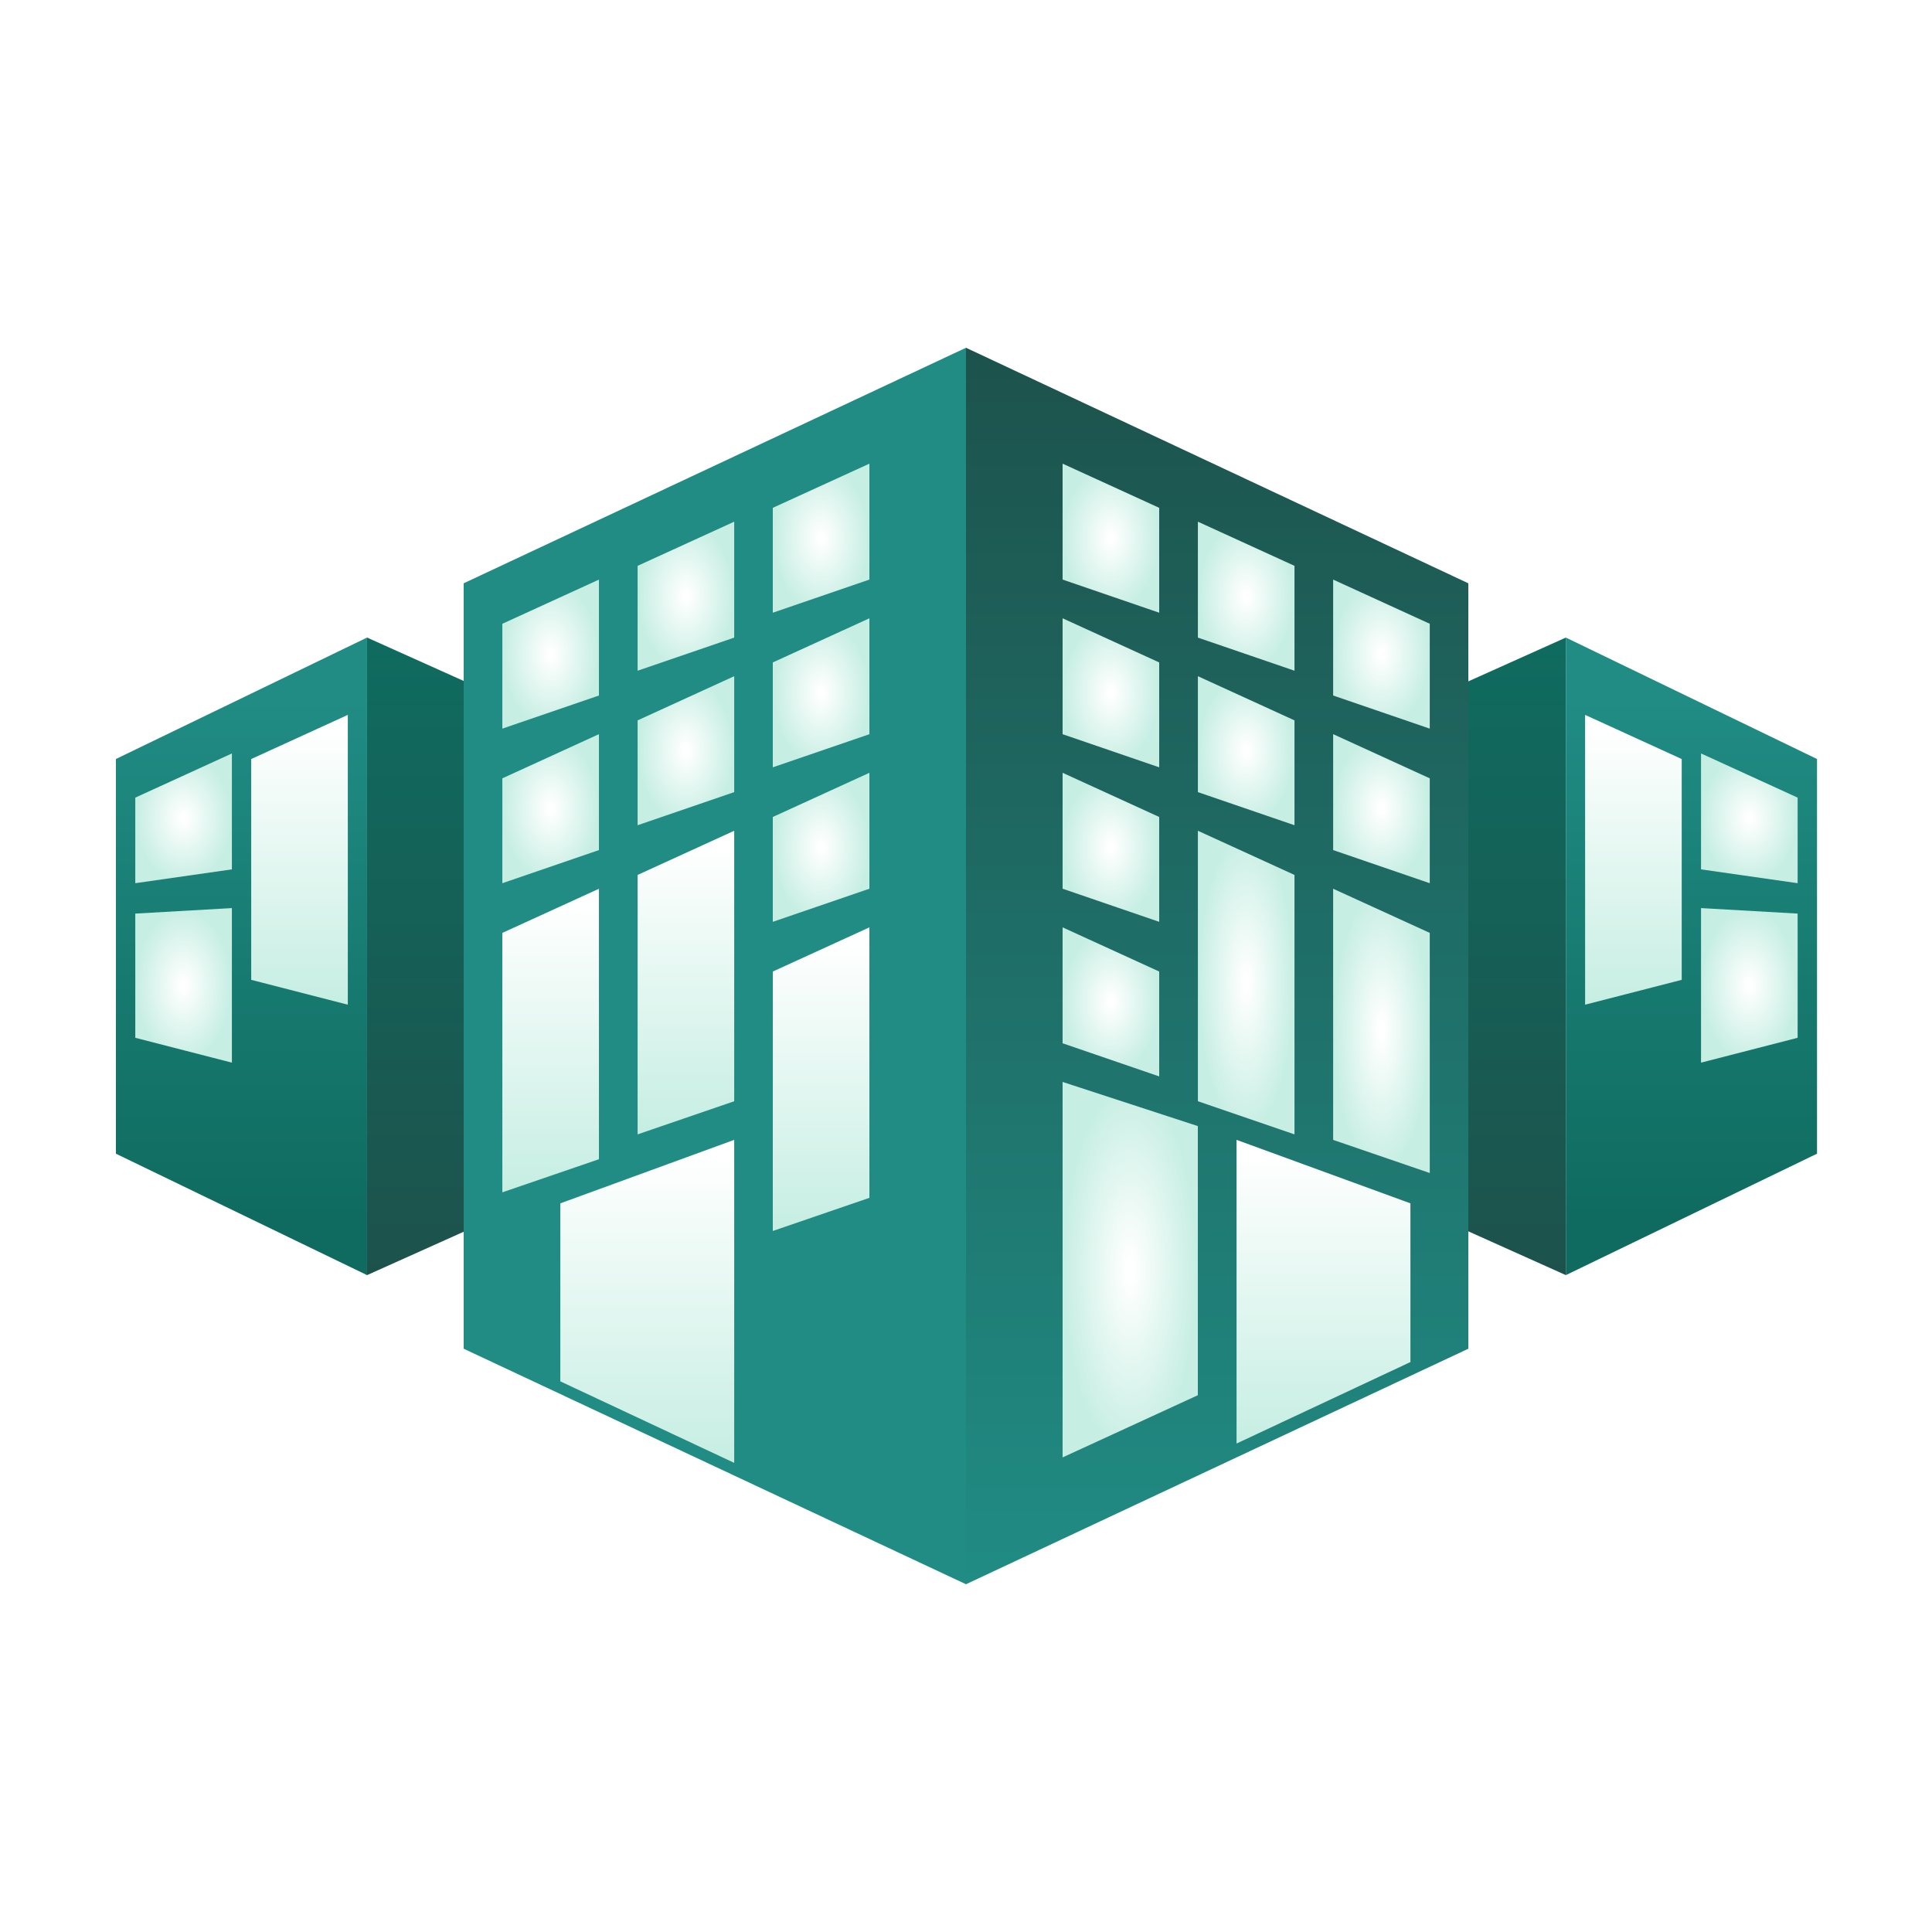
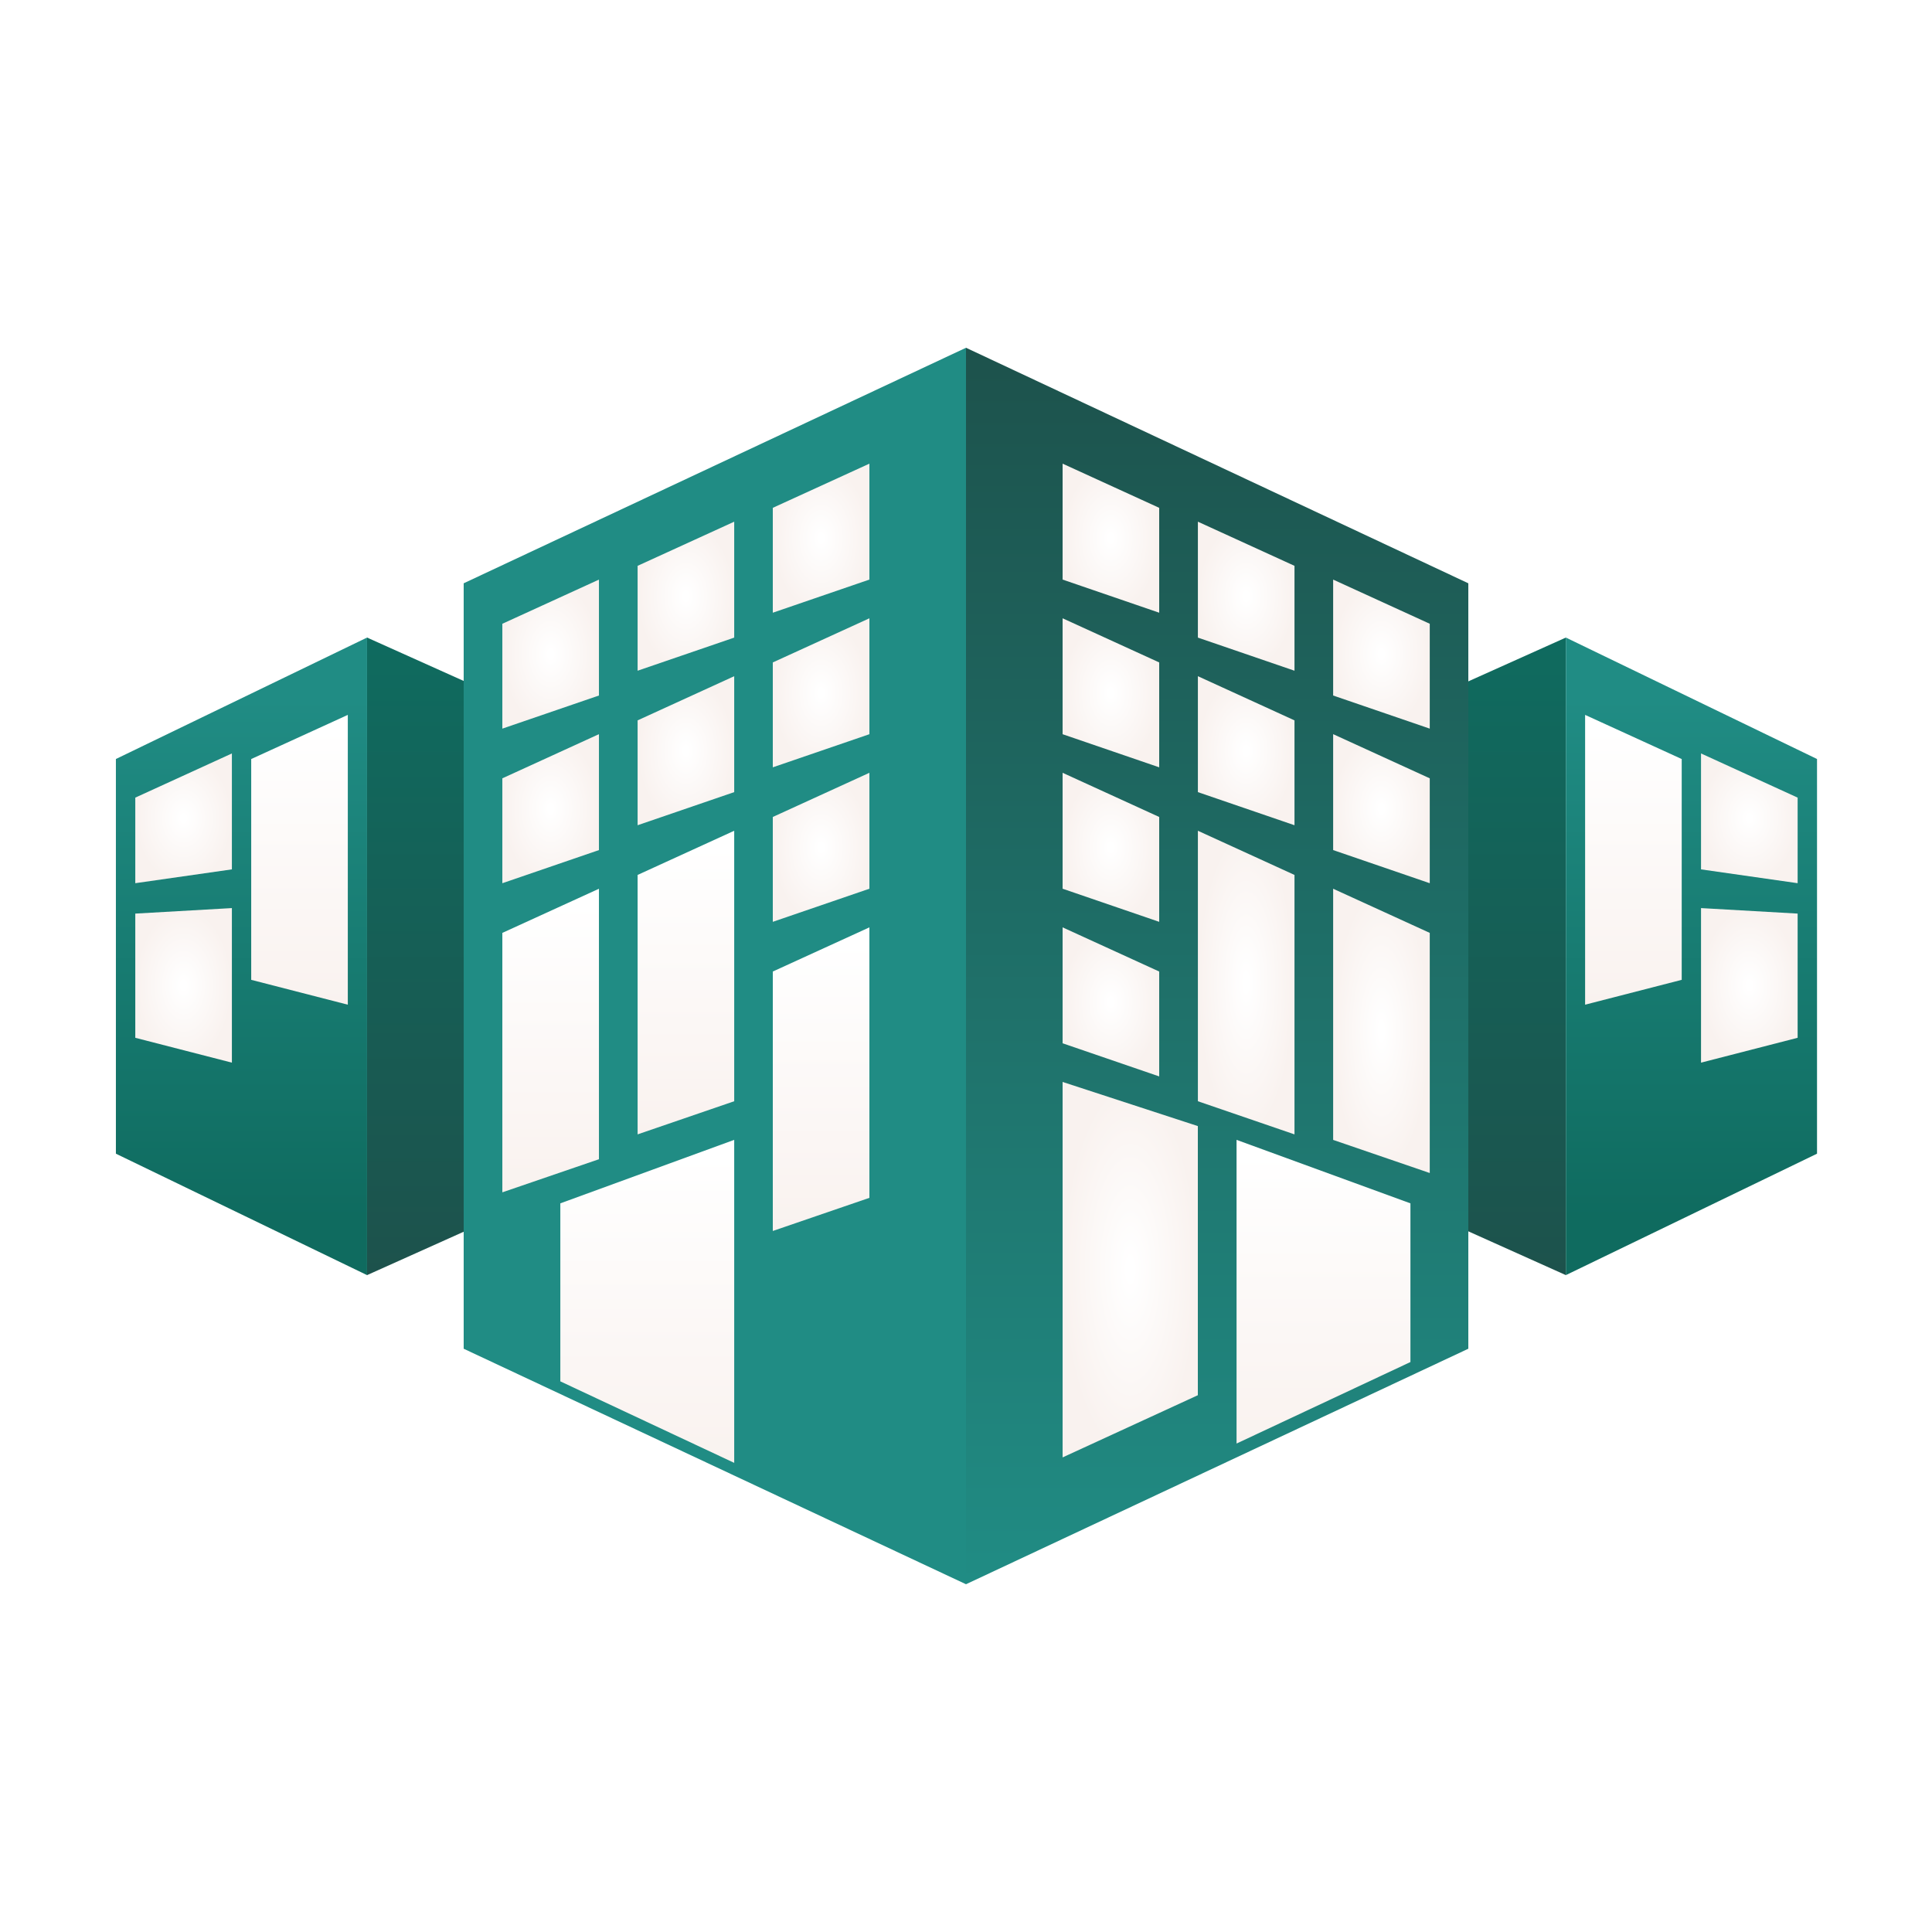
<svg xmlns="http://www.w3.org/2000/svg" width="80" height="80" viewBox="0 0 80 80" fill="none">
  <path d="M15.199 26.4L26.399 31.429V47.772L15.199 52.8V26.4Z" fill="url(#paint0_linear_1999_65022)" />
  <path d="M15.199 26.4L4.799 31.429V47.772L15.199 52.8V26.4Z" fill="url(#paint1_linear_1999_65022)" />
  <path d="M9.602 31.199L5.602 33.028V36.571L9.602 35.999V31.199Z" fill="url(#paint2_radial_1999_65022)" />
  <path d="M9.602 37.602L5.602 37.83V42.973L9.602 44.002V37.602Z" fill="url(#paint3_radial_1999_65022)" />
  <path d="M14.402 29.602L10.402 31.43V40.573L14.402 41.602V29.602Z" fill="url(#paint4_linear_1999_65022)" />
  <path d="M64.839 26.4L53.639 31.429V47.772L64.839 52.8V26.4Z" fill="url(#paint5_linear_1999_65022)" />
  <path d="M64.839 26.4L75.239 31.429V47.772L64.839 52.8V26.4Z" fill="url(#paint6_linear_1999_65022)" />
  <path d="M70.436 31.199L74.436 33.028V36.571L70.436 35.999V31.199Z" fill="url(#paint7_radial_1999_65022)" />
  <path d="M70.436 37.602L74.436 37.83V42.973L70.436 44.002V37.602Z" fill="url(#paint8_radial_1999_65022)" />
  <path d="M65.636 29.602L69.636 31.43V40.573L65.636 41.602V29.602Z" fill="url(#paint9_linear_1999_65022)" />
  <path d="M40 14.4L60.8 24.153V55.848L40 65.6V14.4Z" fill="url(#paint10_linear_1999_65022)" />
  <path d="M40 14.4L19.2 24.153V55.848L40 65.6V14.4Z" fill="#208C84" />
  <path d="M36 19.199L32 21.028V25.371L36 23.999V19.199Z" fill="url(#paint11_radial_1999_65022)" />
  <path d="M30.402 21.602L26.402 23.43V27.773L30.402 26.402V21.602Z" fill="url(#paint12_radial_1999_65022)" />
  <path d="M24.801 24L20.801 25.829V30.171L24.801 28.8V24Z" fill="url(#paint13_radial_1999_65022)" />
  <path d="M36 25.602L32 27.43V31.773L36 30.402V25.602Z" fill="url(#paint14_radial_1999_65022)" />
  <path d="M30.402 28L26.402 29.829V34.171L30.402 32.8V28Z" fill="url(#paint15_radial_1999_65022)" />
  <path d="M30.402 47.199L23.202 49.828V57.199L30.402 60.574V47.199Z" fill="url(#paint16_linear_1999_65022)" />
  <path d="M24.801 30.4L20.801 32.229V36.572L24.801 35.2V30.4Z" fill="url(#paint17_radial_1999_65022)" />
  <path d="M36 32L32 33.829V38.171L36 36.8V32Z" fill="url(#paint18_radial_1999_65022)" />
  <path d="M36 38.4L32 40.229V50.972L36 49.6V38.4Z" fill="url(#paint19_linear_1999_65022)" />
  <path d="M30.402 34.4L26.402 36.229V46.972L30.402 45.6V34.4Z" fill="url(#paint20_linear_1999_65022)" />
  <path d="M24.801 36.801L20.801 38.629V49.372L24.801 48.001V36.801Z" fill="url(#paint21_linear_1999_65022)" />
  <path d="M44 19.199L48 21.028V25.371L44 23.999V19.199Z" fill="url(#paint22_radial_1999_65022)" />
  <path d="M49.602 21.602L53.602 23.43V27.773L49.602 26.402V21.602Z" fill="url(#paint23_radial_1999_65022)" />
  <path d="M55.203 24L59.203 25.829V30.171L55.203 28.8V24Z" fill="url(#paint24_radial_1999_65022)" />
  <path d="M44 25.602L48 27.43V31.773L44 30.402V25.602Z" fill="url(#paint25_radial_1999_65022)" />
  <path d="M49.602 28L53.602 29.829V34.171L49.602 32.8V28Z" fill="url(#paint26_radial_1999_65022)" />
  <path d="M51.203 47.199L58.403 49.828V56.399L51.203 59.774V47.199Z" fill="url(#paint27_linear_1999_65022)" />
  <path d="M44 44.801L49.6 46.629V57.773L44 60.348V44.801Z" fill="url(#paint28_radial_1999_65022)" />
  <path d="M55.203 30.4L59.203 32.229V36.572L55.203 35.2V30.4Z" fill="url(#paint29_radial_1999_65022)" />
  <path d="M44 32L48 33.829V38.171L44 36.8V32Z" fill="url(#paint30_radial_1999_65022)" />
  <path d="M44 38.4L48 40.229V44.572L44 43.2V38.4Z" fill="url(#paint31_radial_1999_65022)" />
  <path d="M49.602 34.4L53.602 36.229V46.972L49.602 45.6V34.4Z" fill="url(#paint32_radial_1999_65022)" />
  <path d="M55.203 36.801L59.203 38.629V48.572L55.203 47.201V36.801Z" fill="url(#paint33_radial_1999_65022)" />
  <defs>
    <linearGradient id="paint0_linear_1999_65022" x1="20.799" y1="26.4" x2="20.799" y2="52.8" gradientUnits="userSpaceOnUse">
      <stop stop-color="#0F6B5F" />
      <stop offset="1" stop-color="#1D524C" />
    </linearGradient>
    <linearGradient id="paint1_linear_1999_65022" x1="9.999" y1="26.4" x2="9.999" y2="52.8" gradientUnits="userSpaceOnUse">
      <stop offset="0.095" stop-color="#208C84" />
      <stop offset="0.911" stop-color="#0F6B5F" />
    </linearGradient>
    <radialGradient id="paint2_radial_1999_65022" cx="0" cy="0" r="1" gradientUnits="userSpaceOnUse" gradientTransform="translate(7.60156 33.8849) rotate(90) scale(2.68571 2)">
      <stop offset="0.047" stop-color="white" />
-       <stop offset="1" stop-color="#C6EEE2" />
+       <stop offset="1" stop-color="#f9f2ef" />
    </radialGradient>
    <radialGradient id="paint3_radial_1999_65022" cx="0" cy="0" r="1" gradientUnits="userSpaceOnUse" gradientTransform="translate(7.60156 40.8016) rotate(90) scale(3.2 2)">
      <stop offset="0.047" stop-color="white" />
-       <stop offset="1" stop-color="#C6EEE2" />
+       <stop offset="1" stop-color="#f9f2ef" />
    </radialGradient>
    <linearGradient id="paint4_linear_1999_65022" x1="12.402" y1="29.602" x2="12.402" y2="41.602" gradientUnits="userSpaceOnUse">
      <stop offset="0.047" stop-color="white" />
-       <stop offset="1" stop-color="#C6EEE2" />
+       <stop offset="1" stop-color="#f9f2ef" />
    </linearGradient>
    <linearGradient id="paint5_linear_1999_65022" x1="59.239" y1="26.4" x2="59.239" y2="52.8" gradientUnits="userSpaceOnUse">
      <stop stop-color="#0F6B5F" />
      <stop offset="1" stop-color="#1D524C" />
    </linearGradient>
    <linearGradient id="paint6_linear_1999_65022" x1="70.039" y1="26.4" x2="70.039" y2="52.8" gradientUnits="userSpaceOnUse">
      <stop offset="0.095" stop-color="#208C84" />
      <stop offset="0.911" stop-color="#0F6B5F" />
    </linearGradient>
    <radialGradient id="paint7_radial_1999_65022" cx="0" cy="0" r="1" gradientUnits="userSpaceOnUse" gradientTransform="translate(72.4365 33.8849) rotate(90) scale(2.68571 2)">
      <stop offset="0.047" stop-color="white" />
-       <stop offset="1" stop-color="#C6EEE2" />
+       <stop offset="1" stop-color="#f9f2ef" />
    </radialGradient>
    <radialGradient id="paint8_radial_1999_65022" cx="0" cy="0" r="1" gradientUnits="userSpaceOnUse" gradientTransform="translate(72.4365 40.8016) rotate(90) scale(3.2 2)">
      <stop offset="0.047" stop-color="white" />
-       <stop offset="1" stop-color="#C6EEE2" />
+       <stop offset="1" stop-color="#f9f2ef" />
    </radialGradient>
    <linearGradient id="paint9_linear_1999_65022" x1="67.636" y1="29.602" x2="67.636" y2="41.602" gradientUnits="userSpaceOnUse">
      <stop offset="0.047" stop-color="white" />
-       <stop offset="1" stop-color="#C6EEE2" />
+       <stop offset="1" stop-color="#f9f2ef" />
    </linearGradient>
    <linearGradient id="paint10_linear_1999_65022" x1="50.4" y1="14.4" x2="50.4" y2="65.6" gradientUnits="userSpaceOnUse">
      <stop stop-color="#1D524C" />
      <stop offset="1" stop-color="#208C84" />
    </linearGradient>
    <radialGradient id="paint11_radial_1999_65022" cx="0" cy="0" r="1" gradientUnits="userSpaceOnUse" gradientTransform="translate(34 22.2849) rotate(90) scale(3.08571 2)">
      <stop offset="0.047" stop-color="white" />
-       <stop offset="1" stop-color="#C6EEE2" />
+       <stop offset="1" stop-color="#f9f2ef" />
    </radialGradient>
    <radialGradient id="paint12_radial_1999_65022" cx="0" cy="0" r="1" gradientUnits="userSpaceOnUse" gradientTransform="translate(28.4023 24.6873) rotate(90) scale(3.08571 2)">
      <stop offset="0.047" stop-color="white" />
-       <stop offset="1" stop-color="#C6EEE2" />
+       <stop offset="1" stop-color="#f9f2ef" />
    </radialGradient>
    <radialGradient id="paint13_radial_1999_65022" cx="0" cy="0" r="1" gradientUnits="userSpaceOnUse" gradientTransform="translate(22.8008 27.0857) rotate(90) scale(3.08571 2)">
      <stop offset="0.047" stop-color="white" />
-       <stop offset="1" stop-color="#C6EEE2" />
+       <stop offset="1" stop-color="#f9f2ef" />
    </radialGradient>
    <radialGradient id="paint14_radial_1999_65022" cx="0" cy="0" r="1" gradientUnits="userSpaceOnUse" gradientTransform="translate(34 28.6873) rotate(90) scale(3.08571 2)">
      <stop offset="0.047" stop-color="white" />
-       <stop offset="1" stop-color="#C6EEE2" />
+       <stop offset="1" stop-color="#f9f2ef" />
    </radialGradient>
    <radialGradient id="paint15_radial_1999_65022" cx="0" cy="0" r="1" gradientUnits="userSpaceOnUse" gradientTransform="translate(28.4023 31.0857) rotate(90) scale(3.08571 2)">
      <stop offset="0.047" stop-color="white" />
-       <stop offset="1" stop-color="#C6EEE2" />
+       <stop offset="1" stop-color="#f9f2ef" />
    </radialGradient>
    <linearGradient id="paint16_linear_1999_65022" x1="26.802" y1="47.199" x2="26.802" y2="60.574" gradientUnits="userSpaceOnUse">
      <stop offset="0.047" stop-color="white" />
-       <stop offset="1" stop-color="#C6EEE2" />
+       <stop offset="1" stop-color="#f9f2ef" />
    </linearGradient>
    <radialGradient id="paint17_radial_1999_65022" cx="0" cy="0" r="1" gradientUnits="userSpaceOnUse" gradientTransform="translate(22.8008 33.4861) rotate(90) scale(3.08571 2)">
      <stop offset="0.047" stop-color="white" />
-       <stop offset="1" stop-color="#C6EEE2" />
+       <stop offset="1" stop-color="#f9f2ef" />
    </radialGradient>
    <radialGradient id="paint18_radial_1999_65022" cx="0" cy="0" r="1" gradientUnits="userSpaceOnUse" gradientTransform="translate(34 35.0857) rotate(90) scale(3.08571 2)">
      <stop offset="0.047" stop-color="white" />
-       <stop offset="1" stop-color="#C6EEE2" />
+       <stop offset="1" stop-color="#f9f2ef" />
    </radialGradient>
    <linearGradient id="paint19_linear_1999_65022" x1="34" y1="38.4" x2="34" y2="50.972" gradientUnits="userSpaceOnUse">
      <stop offset="0.047" stop-color="white" />
-       <stop offset="1" stop-color="#C6EEE2" />
+       <stop offset="1" stop-color="#f9f2ef" />
    </linearGradient>
    <linearGradient id="paint20_linear_1999_65022" x1="28.402" y1="34.4" x2="28.402" y2="46.972" gradientUnits="userSpaceOnUse">
      <stop offset="0.047" stop-color="white" />
-       <stop offset="1" stop-color="#C6EEE2" />
+       <stop offset="1" stop-color="#f9f2ef" />
    </linearGradient>
    <linearGradient id="paint21_linear_1999_65022" x1="22.801" y1="36.801" x2="22.801" y2="49.372" gradientUnits="userSpaceOnUse">
      <stop offset="0.047" stop-color="white" />
-       <stop offset="1" stop-color="#C6EEE2" />
+       <stop offset="1" stop-color="#f9f2ef" />
    </linearGradient>
    <radialGradient id="paint22_radial_1999_65022" cx="0" cy="0" r="1" gradientUnits="userSpaceOnUse" gradientTransform="translate(46 22.2849) rotate(90) scale(3.08571 2)">
      <stop offset="0.047" stop-color="white" />
-       <stop offset="1" stop-color="#C6EEE2" />
+       <stop offset="1" stop-color="#f9f2ef" />
    </radialGradient>
    <radialGradient id="paint23_radial_1999_65022" cx="0" cy="0" r="1" gradientUnits="userSpaceOnUse" gradientTransform="translate(51.6016 24.6873) rotate(90) scale(3.08571 2)">
      <stop offset="0.047" stop-color="white" />
-       <stop offset="1" stop-color="#C6EEE2" />
+       <stop offset="1" stop-color="#f9f2ef" />
    </radialGradient>
    <radialGradient id="paint24_radial_1999_65022" cx="0" cy="0" r="1" gradientUnits="userSpaceOnUse" gradientTransform="translate(57.2031 27.0857) rotate(90) scale(3.08571 2)">
      <stop offset="0.047" stop-color="white" />
-       <stop offset="1" stop-color="#C6EEE2" />
+       <stop offset="1" stop-color="#f9f2ef" />
    </radialGradient>
    <radialGradient id="paint25_radial_1999_65022" cx="0" cy="0" r="1" gradientUnits="userSpaceOnUse" gradientTransform="translate(46 28.6873) rotate(90) scale(3.08571 2)">
      <stop offset="0.047" stop-color="white" />
-       <stop offset="1" stop-color="#C6EEE2" />
+       <stop offset="1" stop-color="#f9f2ef" />
    </radialGradient>
    <radialGradient id="paint26_radial_1999_65022" cx="0" cy="0" r="1" gradientUnits="userSpaceOnUse" gradientTransform="translate(51.6016 31.0857) rotate(90) scale(3.08571 2)">
      <stop offset="0.047" stop-color="white" />
-       <stop offset="1" stop-color="#C6EEE2" />
+       <stop offset="1" stop-color="#f9f2ef" />
    </radialGradient>
    <linearGradient id="paint27_linear_1999_65022" x1="54.803" y1="47.199" x2="54.803" y2="59.774" gradientUnits="userSpaceOnUse">
      <stop offset="0.047" stop-color="white" />
-       <stop offset="1" stop-color="#C6EEE2" />
+       <stop offset="1" stop-color="#f9f2ef" />
    </linearGradient>
    <radialGradient id="paint28_radial_1999_65022" cx="0" cy="0" r="1" gradientUnits="userSpaceOnUse" gradientTransform="translate(46.8 52.5742) rotate(90) scale(7.77344 2.8)">
      <stop offset="0.047" stop-color="white" />
-       <stop offset="1" stop-color="#C6EEE2" />
+       <stop offset="1" stop-color="#f9f2ef" />
    </radialGradient>
    <radialGradient id="paint29_radial_1999_65022" cx="0" cy="0" r="1" gradientUnits="userSpaceOnUse" gradientTransform="translate(57.2031 33.4861) rotate(90) scale(3.08571 2)">
      <stop offset="0.047" stop-color="white" />
-       <stop offset="1" stop-color="#C6EEE2" />
+       <stop offset="1" stop-color="#f9f2ef" />
    </radialGradient>
    <radialGradient id="paint30_radial_1999_65022" cx="0" cy="0" r="1" gradientUnits="userSpaceOnUse" gradientTransform="translate(46 35.0857) rotate(90) scale(3.08571 2)">
      <stop offset="0.047" stop-color="white" />
-       <stop offset="1" stop-color="#C6EEE2" />
+       <stop offset="1" stop-color="#f9f2ef" />
    </radialGradient>
    <radialGradient id="paint31_radial_1999_65022" cx="0" cy="0" r="1" gradientUnits="userSpaceOnUse" gradientTransform="translate(46 41.4861) rotate(90) scale(3.08571 2)">
      <stop offset="0.047" stop-color="white" />
-       <stop offset="1" stop-color="#C6EEE2" />
+       <stop offset="1" stop-color="#f9f2ef" />
    </radialGradient>
    <radialGradient id="paint32_radial_1999_65022" cx="0" cy="0" r="1" gradientUnits="userSpaceOnUse" gradientTransform="translate(51.6016 40.6861) rotate(90) scale(6.28571 2)">
      <stop offset="0.047" stop-color="white" />
-       <stop offset="1" stop-color="#C6EEE2" />
+       <stop offset="1" stop-color="#f9f2ef" />
    </radialGradient>
    <radialGradient id="paint33_radial_1999_65022" cx="0" cy="0" r="1" gradientUnits="userSpaceOnUse" gradientTransform="translate(57.2031 42.6865) rotate(90) scale(5.88571 2)">
      <stop offset="0.047" stop-color="white" />
-       <stop offset="1" stop-color="#C6EEE2" />
+       <stop offset="1" stop-color="#f9f2ef" />
    </radialGradient>
  </defs>
</svg>
